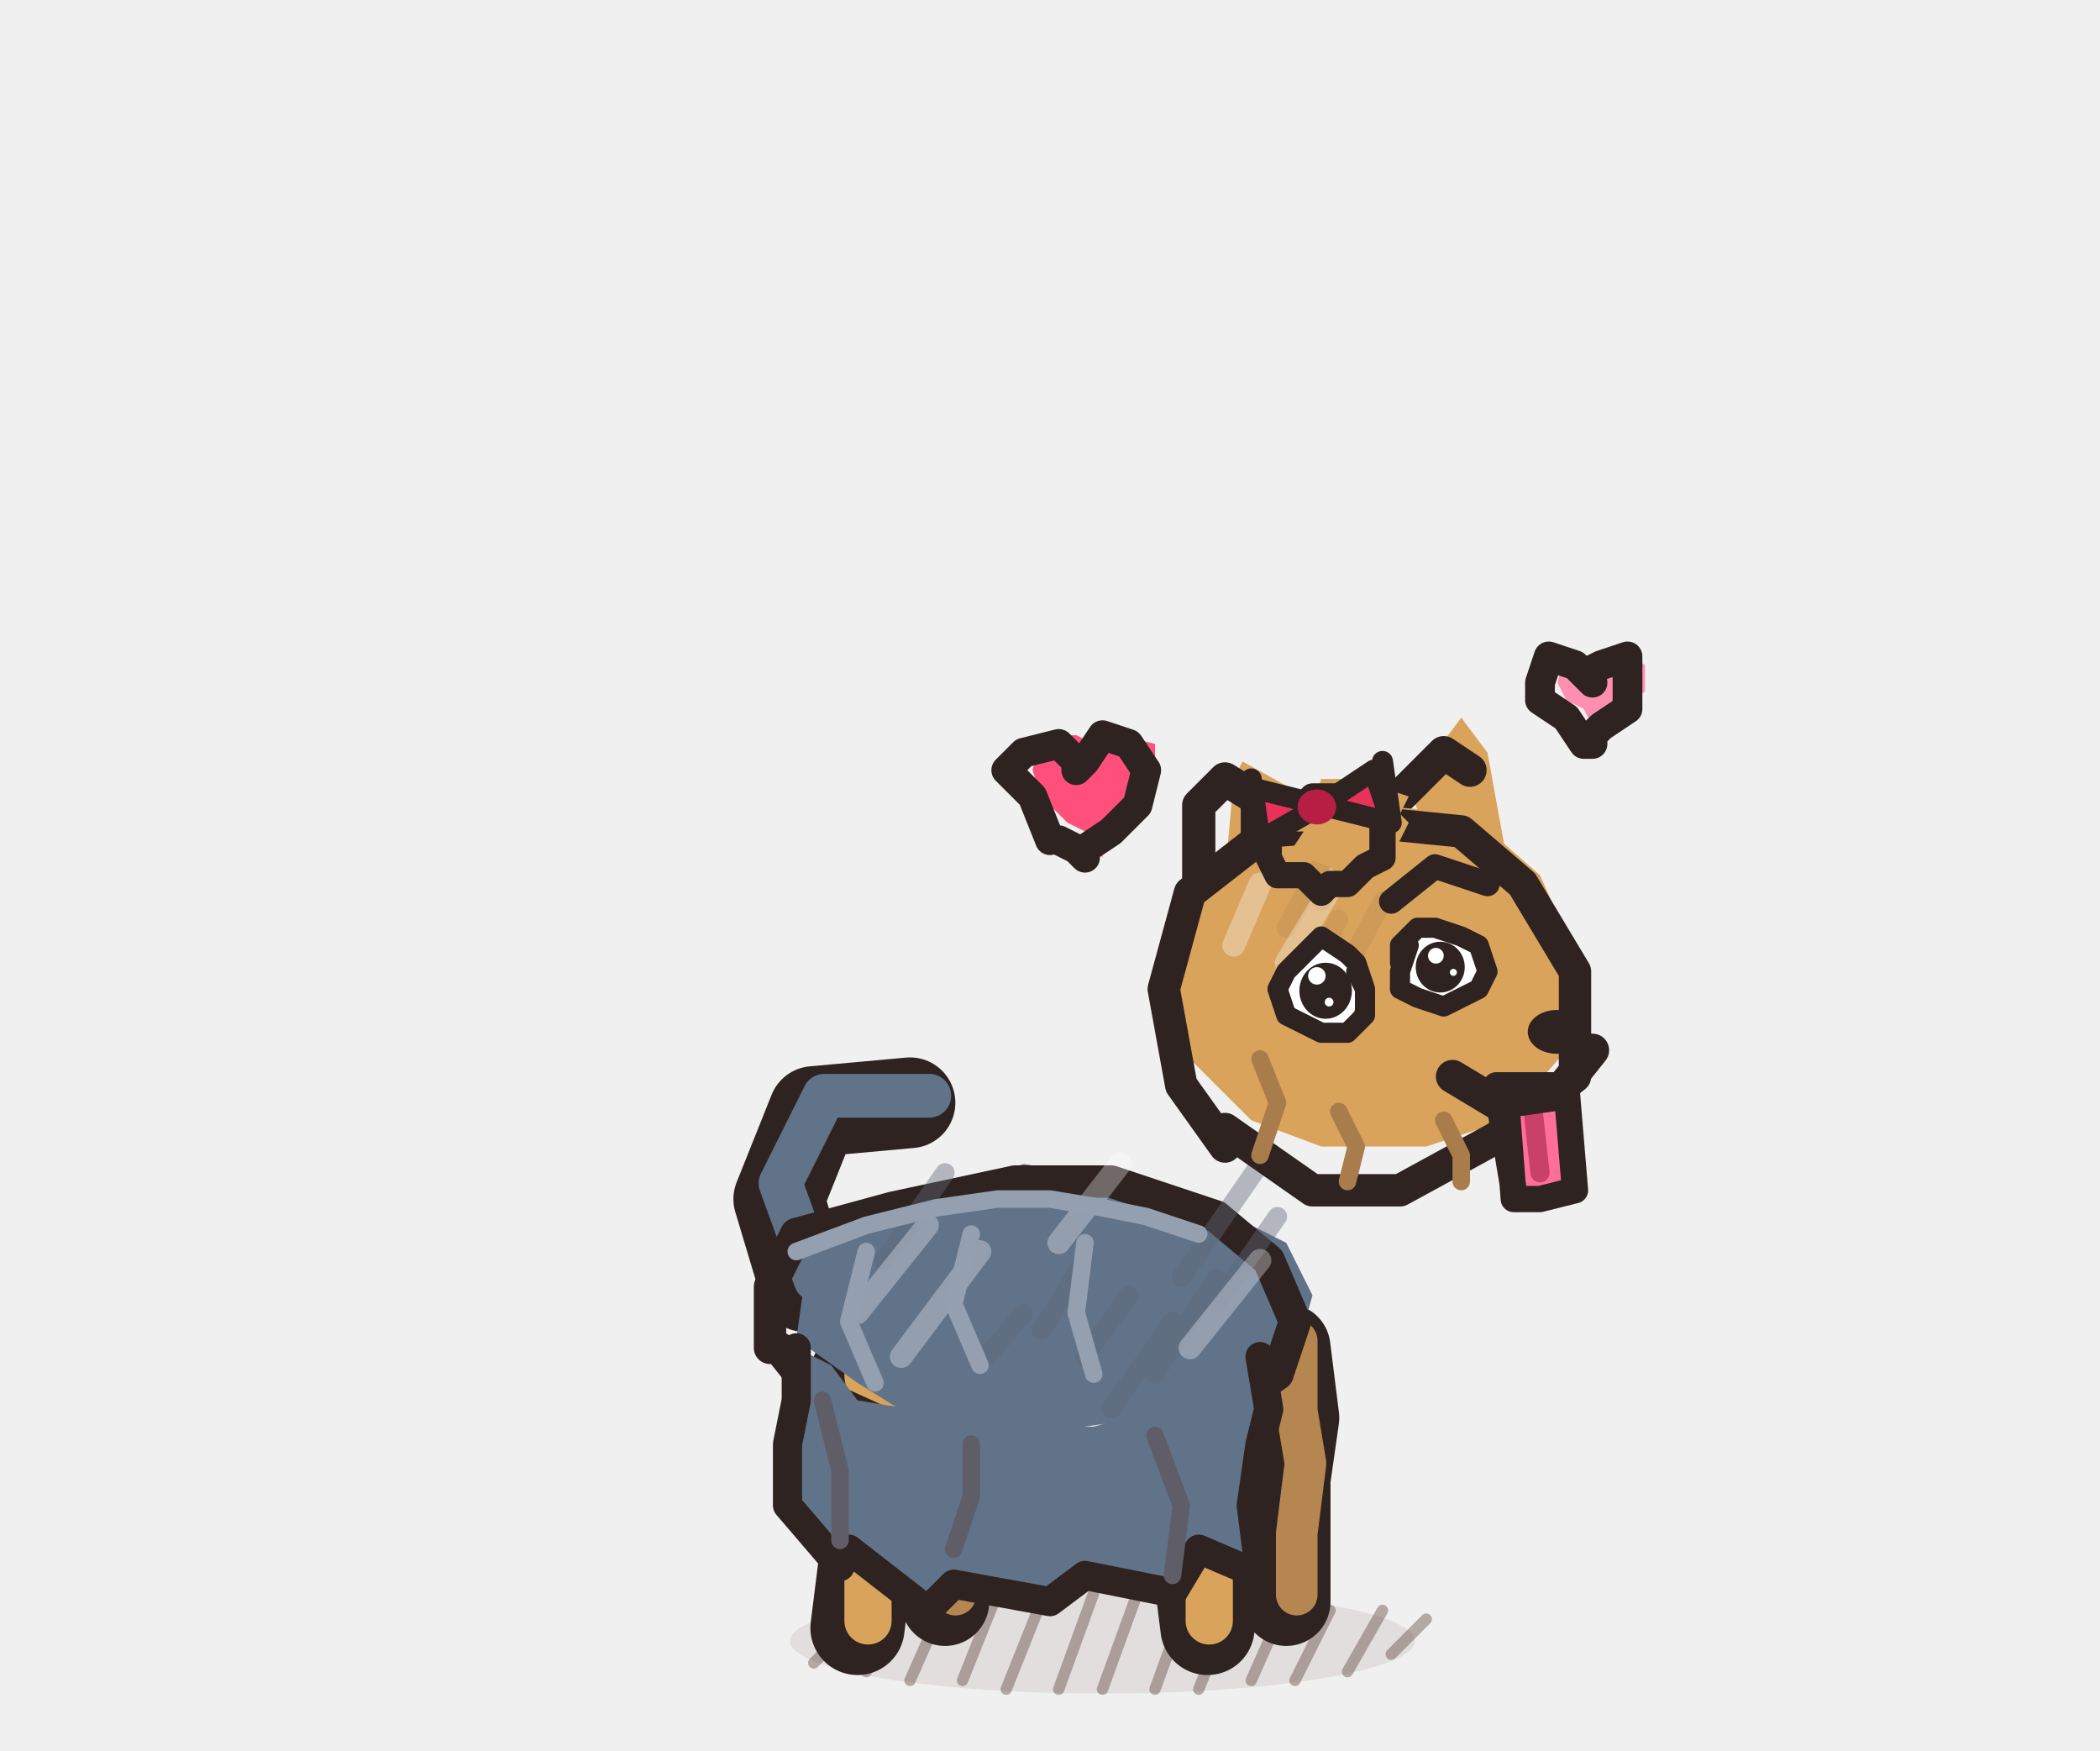
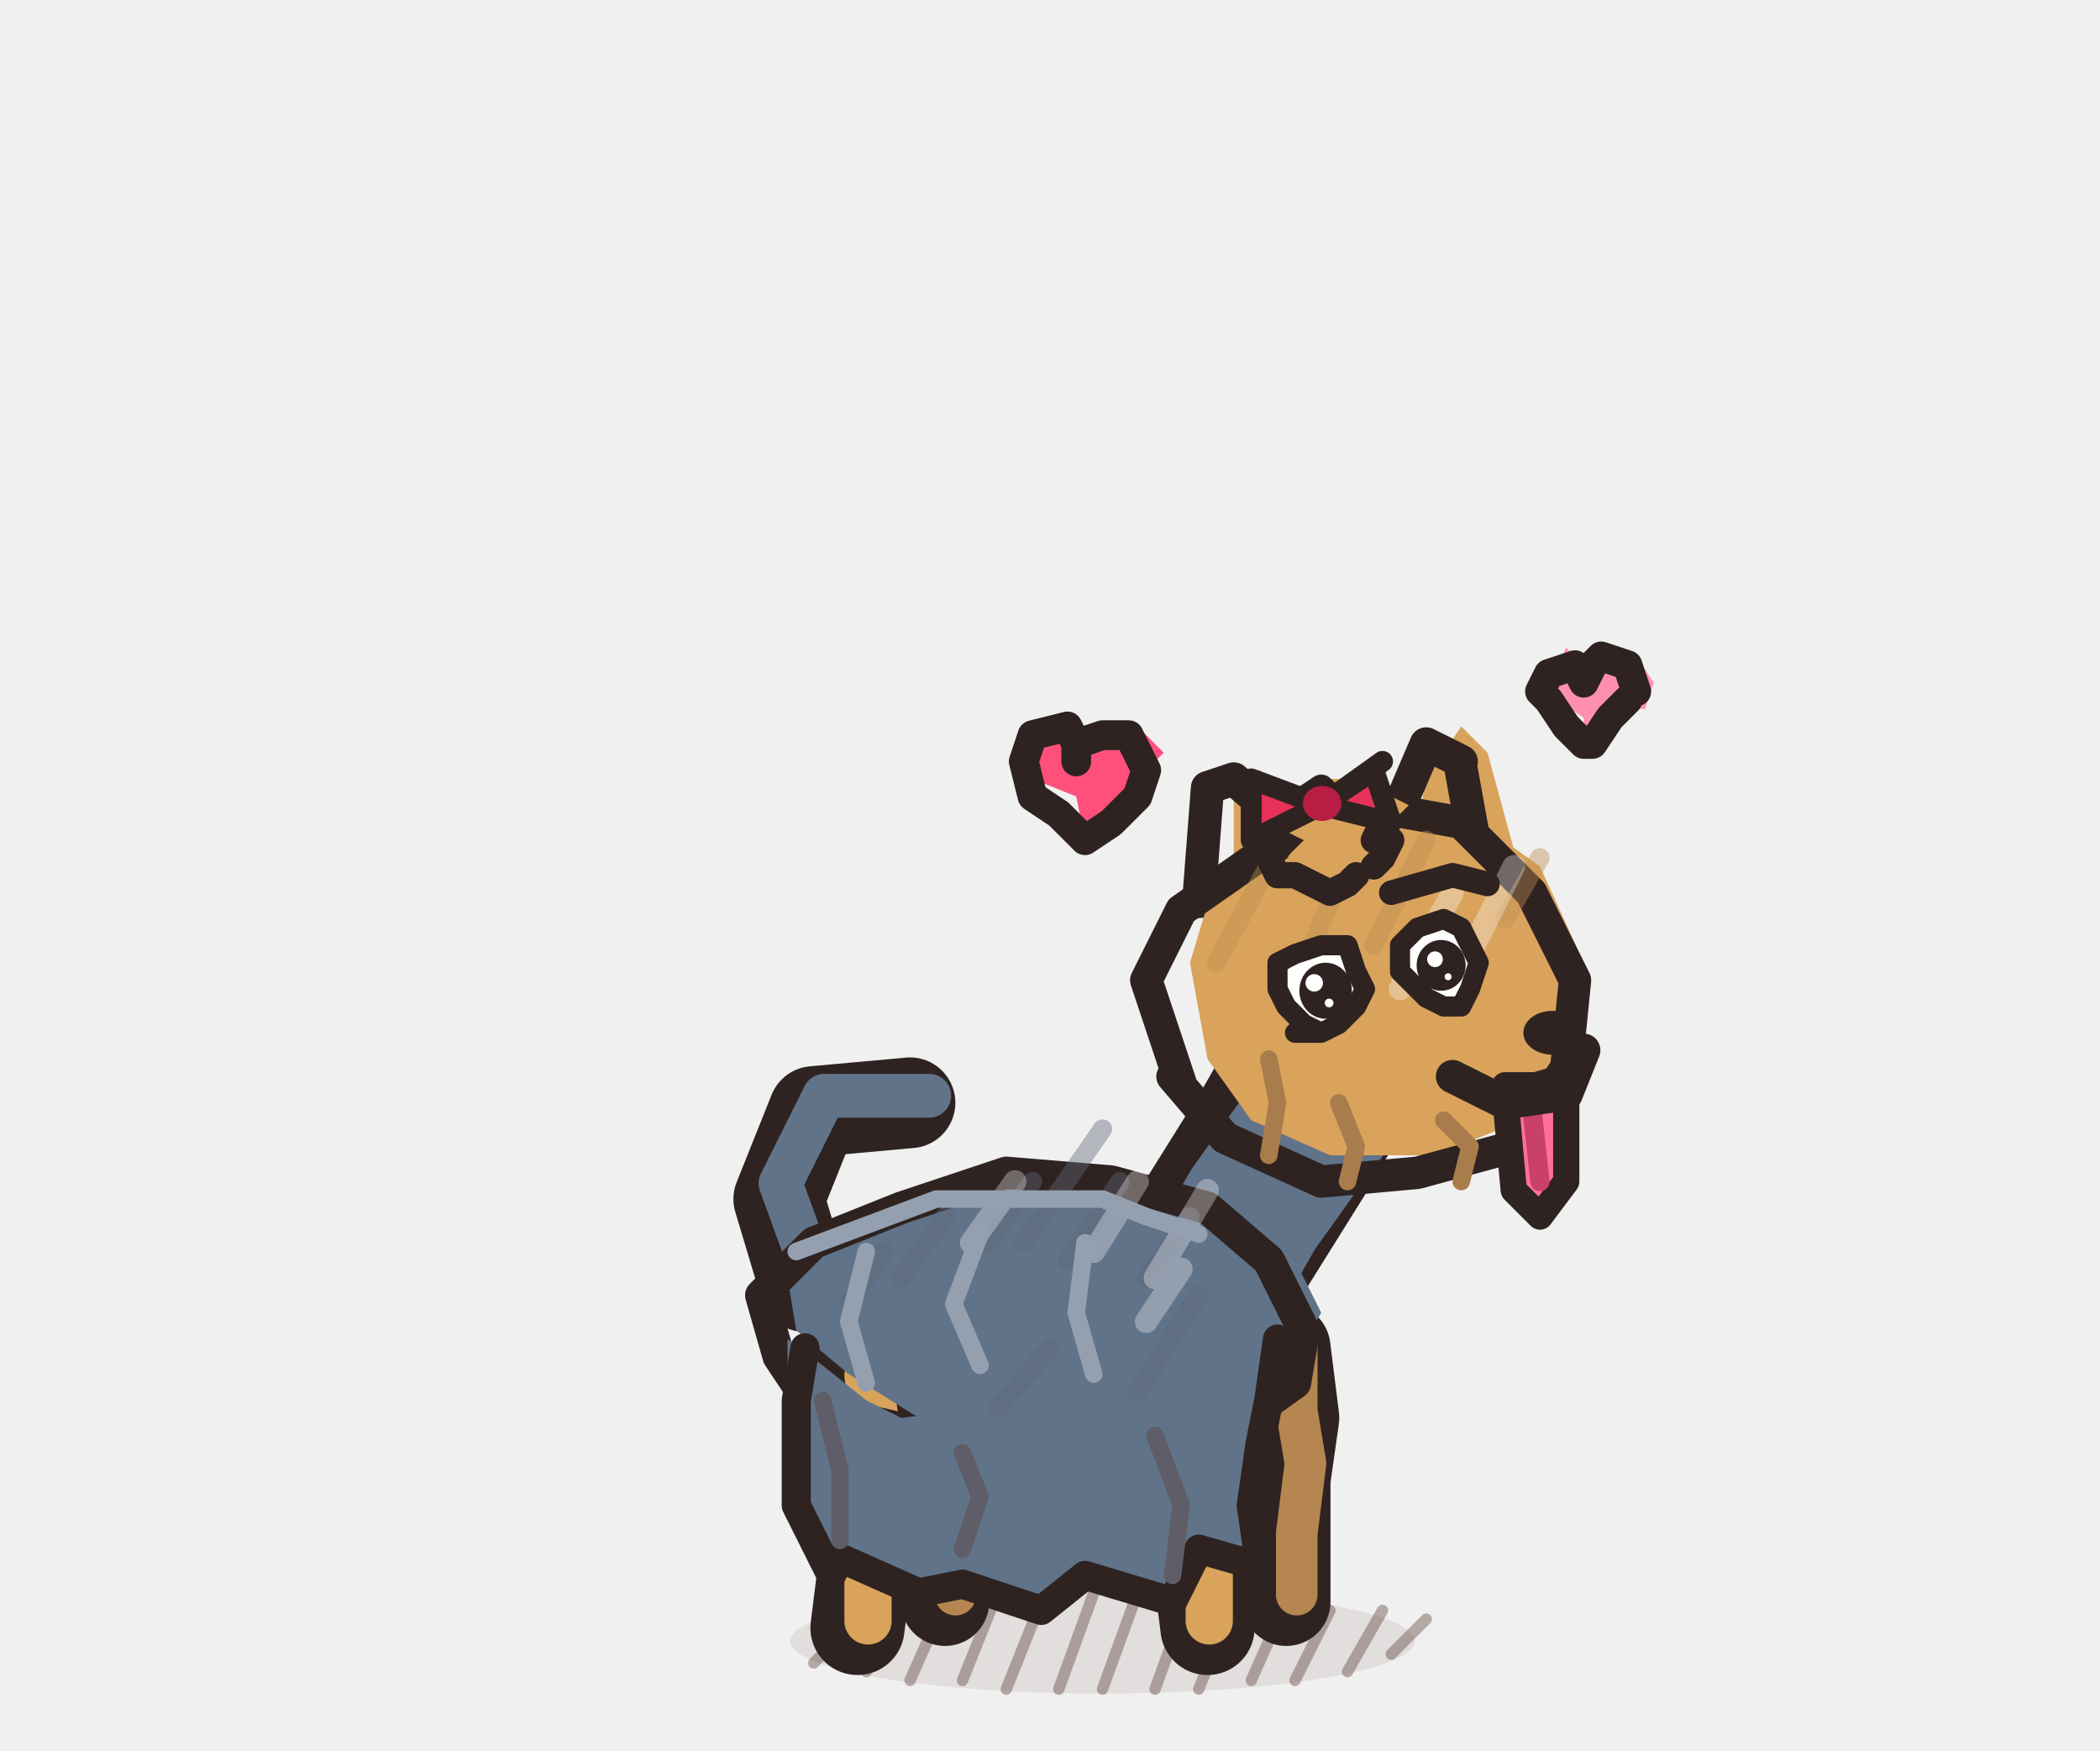
<svg xmlns="http://www.w3.org/2000/svg" width="240" height="200" class="pa-dog pa-pose-happy" viewBox="0 0 240 200" role="img" aria-label="Toffee the Yorkshire Terrier, happy">
  <g>
    <ellipse cx="126" cy="187.5" rx="35.7" ry="6" fill="#5B3D32" opacity="0.1" />
    <path d="M93 190l4 -4M99 191l4 -7M104 192l4 -9M110 192l4 -10M115 193l4 -10M121 193l4 -11M126 193l4 -11M132 193l4 -11M137 193l4 -10M143 192l4 -9M148 192l4 -8M154 191l4 -7M159 189l4 -4" stroke="#5B3D32" stroke-width="1.3" stroke-linecap="round" opacity="0.4" fill="none" />
    <g class="pa-d-f0">
      <path d="M92 147L89 137L93 127L104 126" fill="none" stroke="#2E2320" stroke-width="10.365" stroke-linecap="round" stroke-linejoin="round" />
      <path d="M92 147L88 136L93 126L105 126" fill="none" stroke="#617389" stroke-width="5" stroke-linecap="round" stroke-linejoin="round" transform="translate(1.2 -0.8)" />
      <g class="pa-d-leg pa-d-leg-FH">
        <path d="M108 155L109 161L109 168L108 176L108 183" fill="none" stroke="#2E2320" stroke-width="10.117" stroke-linecap="round" stroke-linejoin="round" />
        <path d="M109 154L108 161L108 169L108 176L108 183" fill="none" stroke="#b68650" stroke-width="4.752" stroke-linecap="round" stroke-linejoin="round" transform="translate(1.2 -0.8)" />
      </g>
      <g class="pa-d-leg pa-d-leg-FF">
        <path d="M147 154L148 162L147 169L147 176L147 183" fill="none" stroke="#2E2320" stroke-width="10.117" stroke-linecap="round" stroke-linejoin="round" />
        <path d="M147 154L147 162L148 168L147 176L147 183" fill="none" stroke="#b68650" stroke-width="4.752" stroke-linecap="round" stroke-linejoin="round" transform="translate(1.2 -0.8)" />
      </g>
      <g class="pa-d-leg pa-d-leg-NH">
        <path d="M98 157L99 165L100 171L99 178L98 186" fill="none" stroke="#2E2320" stroke-width="10.765" stroke-linecap="round" stroke-linejoin="round" />
        <path d="M98 158L99 164L100 172L98 180L98 186" fill="none" stroke="#D9A35C" stroke-width="5.4" stroke-linecap="round" stroke-linejoin="round" transform="translate(1.2 -0.8)" />
      </g>
      <g class="pa-d-leg pa-d-leg-NF">
        <path d="M138 158L138 165L138 172L137 178L138 186" fill="none" stroke="#2E2320" stroke-width="10.765" stroke-linecap="round" stroke-linejoin="round" />
        <path d="M137 158L137 165L138 171L137 178L137 186" fill="none" stroke="#D9A35C" stroke-width="5.4" stroke-linecap="round" stroke-linejoin="round" transform="translate(1.2 -0.8)" />
      </g>
-       <path d="M150 148L148 155L140 160L131 162L117 164L106 163L98 158L91 153L92 146L96 140L106 136L117 133L129 135L139 138L147 142Z" fill="#617389" />
-       <path d="M88 154L88 147L91 141L102 138L116 135L127 135L139 139L145 144L148 151L146 157L139 162L127 165L114 167L104 164L93 159L89 154" fill="none" stroke="#2E2320" stroke-width="3.7" stroke-linecap="round" stroke-linejoin="round" />
-       <path d="M124 155L129 148M112 156L117 150M135 146L144 133M101 144L108 134M139 149L146 139M119 152L124 144M132 157L139 146M127 161L134 151" stroke="#606776" stroke-width="2.2" stroke-linecap="round" opacity=".42" />
-       <path d="M121 142L128 133M103 155L112 143M98 150L106 140M136 154L144 144" stroke="#fff" stroke-width="2.6" stroke-linecap="round" opacity=".32" />
-       <path d="M91 154L95 156L98 160L104 161L111 162L117 163L125 163L132 161L137 158L143 156L145 155L143 164L144 171L143 180L138 177L133 182L125 180L120 182L110 180L105 184L97 177L95 179L90 173L90 164Z" fill="#617389" />
-       <path d="M91 154L91 160L90 165L90 172L96 179L97 177L106 184L109 181L120 183L124 180L134 182L137 177L144 180L143 172L144 165L145 161L144 155" fill="none" stroke="#2E2320" stroke-width="3.33" stroke-linecap="round" stroke-linejoin="round" />
+       <path d="M137 146L142 138L147 130L151 123" fill="none" stroke="#2E2320" stroke-width="22.165" stroke-linecap="round" stroke-linejoin="round" />
+       <path d="M138 146L142 139L147 132L153 124" fill="none" stroke="#617389" stroke-width="16.8" stroke-linecap="round" stroke-linejoin="round" transform="translate(1.2 -0.8)" />
+       <path d="M151 150L148 155L141 161L129 163L116 165L105 162L97 157L91 152L90 146L95 140L104 136L117 135L130 134L138 137L148 144Z" fill="#617389" />
+       <path d="M139 163L127 165L114 166L102 163L93 161L89 155L87 148L93 142L103 138L115 134L127 135L138 138L145 144L149 152L148 158L141 163" fill="none" stroke="#2E2320" stroke-width="3.7" stroke-linecap="round" stroke-linejoin="round" />
+       <path d="M117 142L126 129M131 146L136 139M113 142L118 135M103 146L108 139M97 149L101 143M114 161L120 154M130 159L137 148M122 144L128 135" stroke="#606776" stroke-width="2.2" stroke-linecap="round" opacity=".42" />
+       <path d="M132 146L138 136M131 151L135 145M125 143L130 135M111 142L116 135" stroke="#fff" stroke-width="2.6" stroke-linecap="round" opacity=".32" />
+       <path d="M90 153L94 156L99 160L103 162L111 161L118 163L126 162L131 160L138 160L143 156L145 154L144 164L144 172L144 179L137 178L133 184L123 180L120 183L109 180L105 183L97 177L95 179L90 173L90 163Z" fill="#617389" />
+       <path d="M92 154L91 160L91 165L91 172L95 180L96 178L105 182L110 181L119 184L124 180L134 183L137 177L144 179L143 172L144 165L145 160L146 153" fill="none" stroke="#2E2320" stroke-width="3.33" stroke-linecap="round" stroke-linejoin="round" />
      <path d="M94 160L96 168L96 176" fill="none" stroke="#5f5e68" stroke-width="2" stroke-linecap="round" stroke-linejoin="round" />
-       <path d="M111 165L111 171L109 177" fill="none" stroke="#5f5e68" stroke-width="2" stroke-linecap="round" stroke-linejoin="round" />
+       <path d="M110 166L112 171L110 177" fill="none" stroke="#5f5e68" stroke-width="2" stroke-linecap="round" stroke-linejoin="round" />
      <path d="M132 164L135 172L134 180" fill="none" stroke="#5f5e68" stroke-width="2" stroke-linecap="round" stroke-linejoin="round" />
-       <path d="M91 143L99 140L107 138L114 137L120 137L126 138L131 139L137 141" fill="none" stroke="#94a0af" stroke-width="2" stroke-linecap="round" stroke-linejoin="round" />
-       <path d="M99 143L97 151L100 158" fill="none" stroke="#94a0af" stroke-width="2" stroke-linecap="round" stroke-linejoin="round" />
-       <path d="M111 141L109 149L112 156" fill="none" stroke="#94a0af" stroke-width="2" stroke-linecap="round" stroke-linejoin="round" />
+       <path d="M91 143L99 140L107 137L113 137L119 137L126 137L131 139L137 141" fill="none" stroke="#94a0af" stroke-width="2" stroke-linecap="round" stroke-linejoin="round" />
+       <path d="M99 143L97 151L99 158" fill="none" stroke="#94a0af" stroke-width="2" stroke-linecap="round" stroke-linejoin="round" />
+       <path d="M112 141L109 149L112 156" fill="none" stroke="#94a0af" stroke-width="2" stroke-linecap="round" stroke-linejoin="round" />
      <path d="M124 142L123 150L125 157" fill="none" stroke="#94a0af" stroke-width="2" stroke-linecap="round" stroke-linejoin="round" />
-       <path d="M140 100L141 89L142 87L151 92L149 97L144 104Z" fill="#D9A35C" />
-       <path d="M142 106L137 103L137 92L140 89L148 94L147 100L142 106" fill="none" stroke="#2E2320" stroke-width="3.8" stroke-linecap="round" stroke-linejoin="round" />
-       <path d="M161 90L167 82L170 86L172 97L170 99L163 95Z" fill="#D9A35C" />
-       <path d="M170 98L169 101L161 98L159 92L165 86L168 88" fill="none" stroke="#2E2320" stroke-width="3.8" stroke-linecap="round" stroke-linejoin="round" />
-       <path d="M180 109L179 120L172 128L163 131L151 131L143 128L135 120L134 110L138 101L146 94L157 92L168 93L176 100Z" fill="#D9A35C" />
-       <path d="M140 131L135 124L133 113L136 102L145 95L157 94L167 95L174 101L180 111L180 123L171 130L160 136L150 136L140 129" fill="none" stroke="#2E2320" stroke-width="3.7" stroke-linecap="round" stroke-linejoin="round" />
-       <path d="M148 115L153 105M147 106L154 93M151 103L156 93M151 116L158 103" stroke="#bd8d53" stroke-width="2.2" stroke-linecap="round" opacity=".42" />
-       <path d="M147 110L153 100M141 108L144 101" stroke="#fff" stroke-width="2.6" stroke-linecap="round" opacity=".32" />
-       <path d="M144 121L146 126L144 132" fill="none" stroke="#a97c4c" stroke-width="2" stroke-linecap="round" stroke-linejoin="round" />
-       <path d="M153 127L155 131L154 135" fill="none" stroke="#a97c4c" stroke-width="2" stroke-linecap="round" stroke-linejoin="round" />
-       <path d="M165 128L167 132L167 135" fill="none" stroke="#a97c4c" stroke-width="2" stroke-linecap="round" stroke-linejoin="round" />
-       <path d="M161 94L161 94L160 96L159 98L159 98L157 99L155 100L153 100L152 99L149 98L147 97L147 98L149 95L147 95L146 92L149 93L150 92L151 89L154 89L154 90L158 90L158 90L161 91L160 93Z" fill="#D9A35C" />
-       <path d="M144 95L146 93L148 93L149 92L150 91L153 91L154 92L155 92L157 93L158 94L158 96L158 97L158 98L156 99L155 100L154 101L152 101L151 102L149 100L147 100L146 100L145 98L145 97L144 95L144 94" fill="none" stroke="#2E2320" stroke-width="3" stroke-linecap="round" stroke-linejoin="round" />
-       <path d="M150 92L143 89L143 95Z" fill="#E8325A" />
-       <path d="M143 89L144 96L151 92L143 90L143 96" fill="none" stroke="#2E2320" stroke-width="2.4" stroke-linecap="round" stroke-linejoin="round" />
-       <path d="M152 91L157 88L159 95Z" fill="#E8325A" />
-       <path d="M158 87L159 94L151 92L157 88L159 94" fill="none" stroke="#2E2320" stroke-width="2.4" stroke-linecap="round" stroke-linejoin="round" />
-       <ellipse cx="150.5" cy="92.2" rx="2.2" ry="2" fill="#B81E44" />
-       <path d="M156 113L155 115L154 117L151 118L148 117L147 115L146 113L147 110L149 108L151 108L153 109L155 110Z" fill="#FFFFFF" />
-       <path d="M155 111L156 113L156 116L154 118L151 118L149 117L147 116L146 113L147 111L149 109L151 107L154 109L155 110L156 113" fill="none" stroke="#2E2320" stroke-width="2.3" stroke-linecap="round" stroke-linejoin="round" />
+       <path d="M141 102L141 91L144 88L151 94L151 99L145 104Z" fill="#D9A35C" />
+       <path d="M137 103L138 90L141 89L148 95L148 99L142 105L138 103" fill="none" stroke="#2E2320" stroke-width="3.8" stroke-linecap="round" stroke-linejoin="round" />
+       <path d="M163 89L167 83L170 86L173 97L171 100L162 94Z" fill="#D9A35C" />
+       <path d="M167 88L169 99L168 101L160 97L160 92L163 85L167 87" fill="none" stroke="#2E2320" stroke-width="3.8" stroke-linecap="round" stroke-linejoin="round" />
+       <path d="M181 110L180 120L174 128L164 132L152 132L143 128L138 121L136 110L139 100L148 94L159 92L169 94L176 99Z" fill="#D9A35C" />
+       <path d="M135 124L131 112L135 104L145 97L156 92L167 94L175 102L180 112L179 122L173 131L162 134L151 135L140 130L134 123" fill="none" stroke="#2E2320" stroke-width="3.7" stroke-linecap="round" stroke-linejoin="round" />
+       <path d="M148 113L152 103M139 110L146 97M172 105L176 98M157 108L163 96" stroke="#bd8d53" stroke-width="2.2" stroke-linecap="round" opacity=".42" />
+       <path d="M168 109L173 99M160 113L166 102" stroke="#fff" stroke-width="2.6" stroke-linecap="round" opacity=".32" />
+       <path d="M145 121L146 126L145 132" fill="none" stroke="#a97c4c" stroke-width="2" stroke-linecap="round" stroke-linejoin="round" />
+       <path d="M153 126L155 131L154 135" fill="none" stroke="#a97c4c" stroke-width="2" stroke-linecap="round" stroke-linejoin="round" />
+       <path d="M165 128L168 131L167 135" fill="none" stroke="#a97c4c" stroke-width="2" stroke-linecap="round" stroke-linejoin="round" />
+       <path d="M159 93L160 94L160 97L160 97L158 98L156 98L155 101L152 100L151 98L150 98L147 98L149 96L147 95L148 93L146 93L149 92L151 92L152 89L153 89L155 90L156 91L159 91L161 92L160 93Z" fill="#D9A35C" />
+       <path d="M155 100L154 101L152 102L150 101L148 100L147 100L146 100L145 98L146 97L144 95L145 94L146 94L148 92L148 92L151 90L152 91L154 92L155 92L157 92L158 94L157 96L159 96L158 98L157 99" fill="none" stroke="#2E2320" stroke-width="3" stroke-linecap="round" stroke-linejoin="round" />
+       <path d="M150 93L142 89L144 96Z" fill="#E8325A" />
+       <path d="M143 96L151 92L143 89L143 96L151 92" fill="none" stroke="#2E2320" stroke-width="2.4" stroke-linecap="round" stroke-linejoin="round" />
+       <path d="M150 92L158 88L160 94Z" fill="#E8325A" />
+       <path d="M151 92L157 88L159 94L151 92L158 87" fill="none" stroke="#2E2320" stroke-width="2.4" stroke-linecap="round" stroke-linejoin="round" />
+       <ellipse cx="151.1" cy="91.8" rx="2.2" ry="2" fill="#B81E44" />
+       <path d="M156 113L155 116L153 117L151 118L149 117L147 116L146 113L147 111L149 109L151 108L153 109L155 110Z" fill="#FFFFFF" />
+       <path d="M151 118L149 117L147 115L146 113L146 110L148 109L151 108L154 108L155 111L156 113L155 115L153 117L151 118L148 118" fill="none" stroke="#2E2320" stroke-width="2.3" stroke-linecap="round" stroke-linejoin="round" />
      <ellipse cx="151.5" cy="113.2" rx="3" ry="3.2" fill="#2E2320" />
-       <ellipse cx="150.5" cy="111.5" rx="1" ry="1" fill="#FFFFFF" />
-       <ellipse cx="151.9" cy="114.5" rx="0.5" ry="0.5" fill="#FFFFFF" />
-       <path d="M169 111L169 113L167 114L165 115L162 115L161 113L160 111L161 108L163 106L165 106L167 106L169 108Z" fill="#FFFFFF" />
-       <path d="M160 110L160 108L162 106L164 106L167 107L169 108L170 111L169 113L167 114L165 115L162 114L160 113L160 111L161 108" fill="none" stroke="#2E2320" stroke-width="2.3" stroke-linecap="round" stroke-linejoin="round" />
-       <ellipse cx="164.6" cy="110.5" rx="2.8" ry="2.9" fill="#2E2320" />
-       <ellipse cx="164.1" cy="109.2" rx="0.9" ry="0.9" fill="#FFFFFF" />
-       <ellipse cx="166.1" cy="111.1" rx="0.4" ry="0.4" fill="#FFFFFF" />
-       <path d="M159 103L164 99L170 101" fill="none" stroke="#2E2320" stroke-width="2.8" stroke-linecap="round" stroke-linejoin="round" />
-       <ellipse cx="177.9" cy="117.9" rx="3.3" ry="2.5" fill="#2E2320" />
-       <path d="M171 125L179 123L180 136L176 138L172 136Z" fill="#FF6F9A" />
-       <path d="M173 136L171 124L179 124L180 136L176 137L173 137L172 124" fill="none" stroke="#2E2320" stroke-width="3" stroke-linecap="round" stroke-linejoin="round" />
-       <path d="M175 125L176 134" fill="none" stroke="#C9406A" stroke-width="2.2" stroke-linecap="round" stroke-linejoin="round" />
-       <path d="M166 123L171 126L178 125L182 120" fill="none" stroke="#2E2320" stroke-width="3.8" stroke-linecap="round" stroke-linejoin="round" />
-       <path d="M125 87L125 86L128 84L132 85L132 87L130 91L128 93L126 96L126 98L124 95L122 94L119 91L118 88L119 84L123 84L125 85Z" fill="#FF4F7B" />
-       <path d="M120 96L118 91L115 88L117 86L121 85L123 87L123 88L124 87L126 84L129 85L131 88L130 92L127 95L124 97L124 98L123 97L121 96" fill="none" stroke="#2E2320" stroke-width="3.4" stroke-linecap="round" stroke-linejoin="round" />
-       <path d="M182 77L184 76L185 74L188 76L188 77L188 79L185 81L183 83L182 83L182 83L181 81L179 80L178 78L179 74L180 75L183 75Z" fill="#FF8FB1" />
-       <path d="M181 77L181 77L183 76L186 75L186 78L186 81L183 83L182 84L182 85L181 85L179 82L176 80L176 78L177 75L180 76L181 77L182 78" fill="none" stroke="#2E2320" stroke-width="3.4" stroke-linecap="round" stroke-linejoin="round" />
+       <ellipse cx="150.2" cy="112.3" rx="1" ry="1" fill="#FFFFFF" />
+       <ellipse cx="151.9" cy="114.6" rx="0.5" ry="0.5" fill="#FFFFFF" />
+       <path d="M169 110L169 113L167 114L165 115L162 114L161 113L160 110L160 108L162 106L165 106L167 106L169 108Z" fill="#FFFFFF" />
+       <path d="M165 105L167 106L168 108L169 110L168 113L167 115L165 115L163 114L161 112L160 111L160 108L162 106L165 105L167 106" fill="none" stroke="#2E2320" stroke-width="2.3" stroke-linecap="round" stroke-linejoin="round" />
+       <ellipse cx="164.7" cy="110.3" rx="2.8" ry="2.9" fill="#2E2320" />
+       <ellipse cx="164" cy="109.6" rx="0.9" ry="0.9" fill="#FFFFFF" />
+       <ellipse cx="165.5" cy="111.6" rx="0.4" ry="0.4" fill="#FFFFFF" />
+       <path d="M159 102L166 100L170 101" fill="none" stroke="#2E2320" stroke-width="2.8" stroke-linecap="round" stroke-linejoin="round" />
+       <ellipse cx="177.4" cy="118" rx="3.3" ry="2.5" fill="#2E2320" />
+       <path d="M172 125L179 123L179 136L177 139L172 136Z" fill="#FF6F9A" />
+       <path d="M172 124L179 124L179 135L176 139L173 136L172 125L179 123" fill="none" stroke="#2E2320" stroke-width="3" stroke-linecap="round" stroke-linejoin="round" />
+       <path d="M175 126L176 135" fill="none" stroke="#C9406A" stroke-width="2.2" stroke-linecap="round" stroke-linejoin="round" />
+       <path d="M166 123L172 126L179 125L181 120" fill="none" stroke="#2E2320" stroke-width="3.8" stroke-linecap="round" stroke-linejoin="round" />
+       <path d="M126 86L125 83L127 83L130 83L133 86L130 89L128 92L126 94L125 95L124 96L123 91L118 89L117 87L120 84L122 83L124 84Z" fill="#FF4F7B" />
+       <path d="M124 96L123 95L121 93L118 91L117 87L118 84L122 83L123 85L123 87L123 85L126 84L129 84L131 88L130 91L127 94L124 96" fill="none" stroke="#2E2320" stroke-width="3.4" stroke-linecap="round" stroke-linejoin="round" />
+       <path d="M182 77L183 75L184 75L187 75L189 78L188 81L185 81L182 84L184 83L181 84L181 82L178 80L177 78L179 74L180 75L183 77Z" fill="#FF8FB1" />
+       <path d="M186 80L184 82L182 85L181 85L180 84L179 83L177 80L176 79L177 77L180 76L181 78L181 78L182 76L183 75L186 76L187 79" fill="none" stroke="#2E2320" stroke-width="3.4" stroke-linecap="round" stroke-linejoin="round" />
    </g>
  </g>
</svg>
